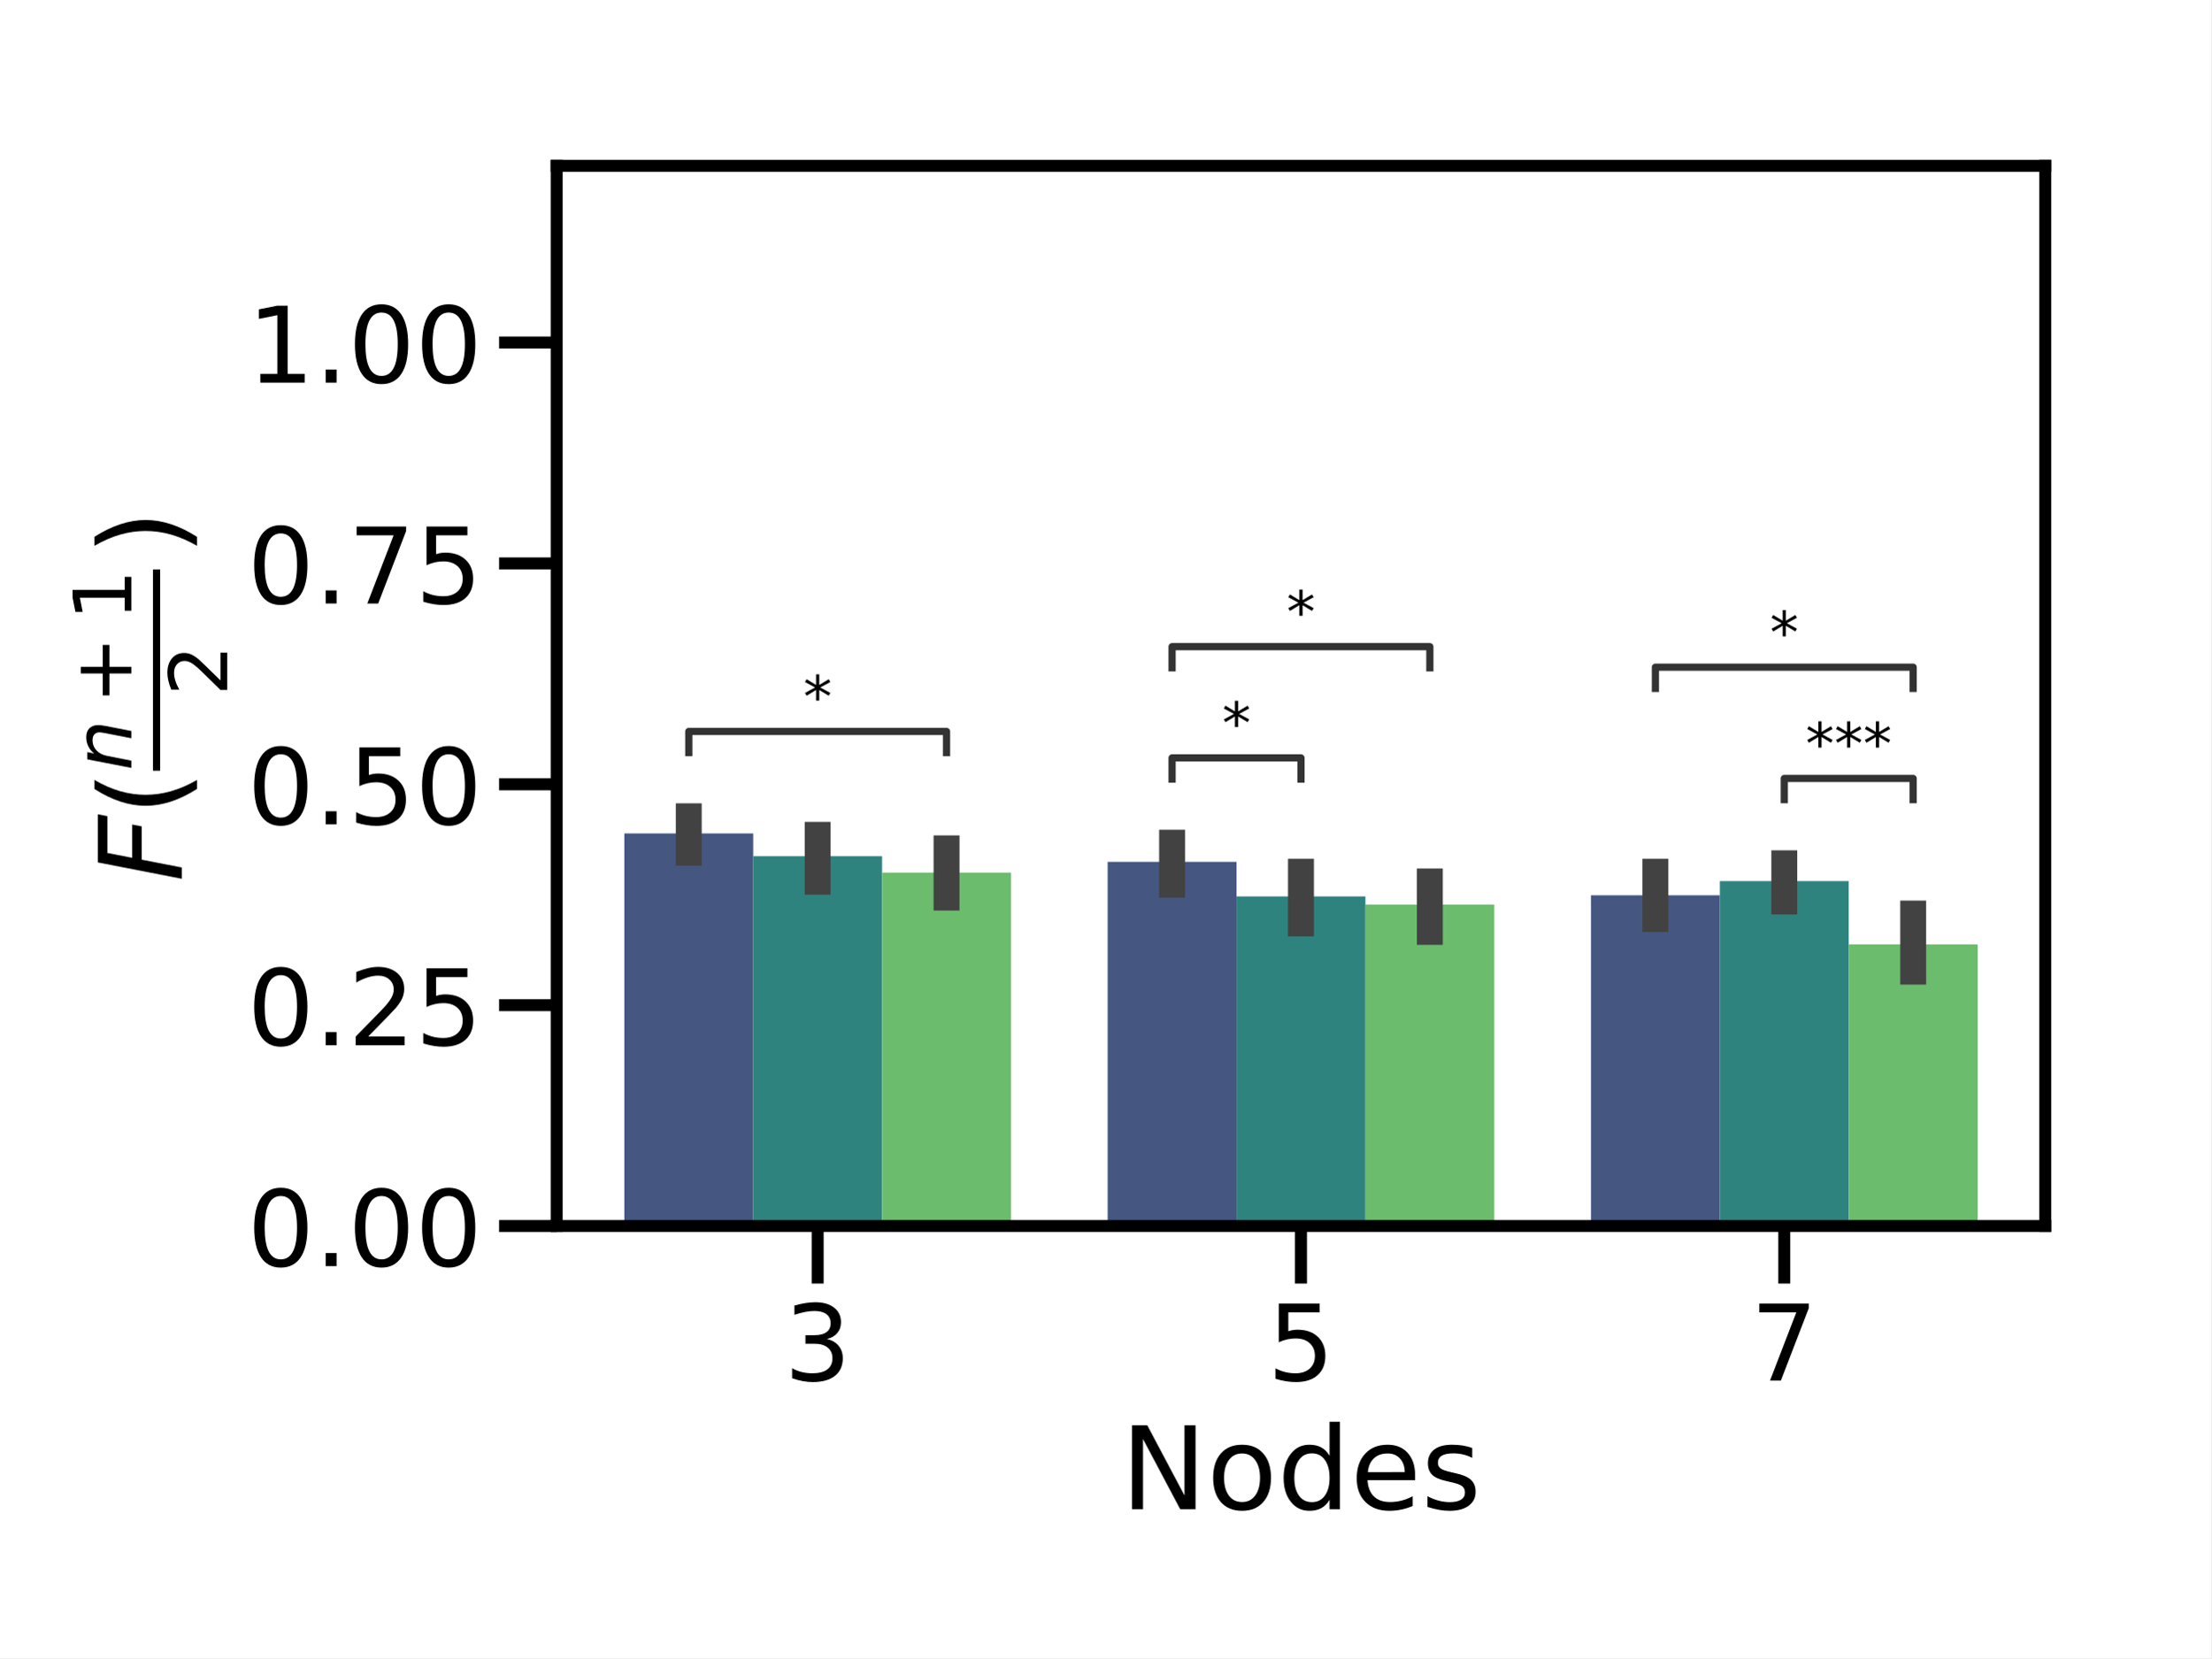
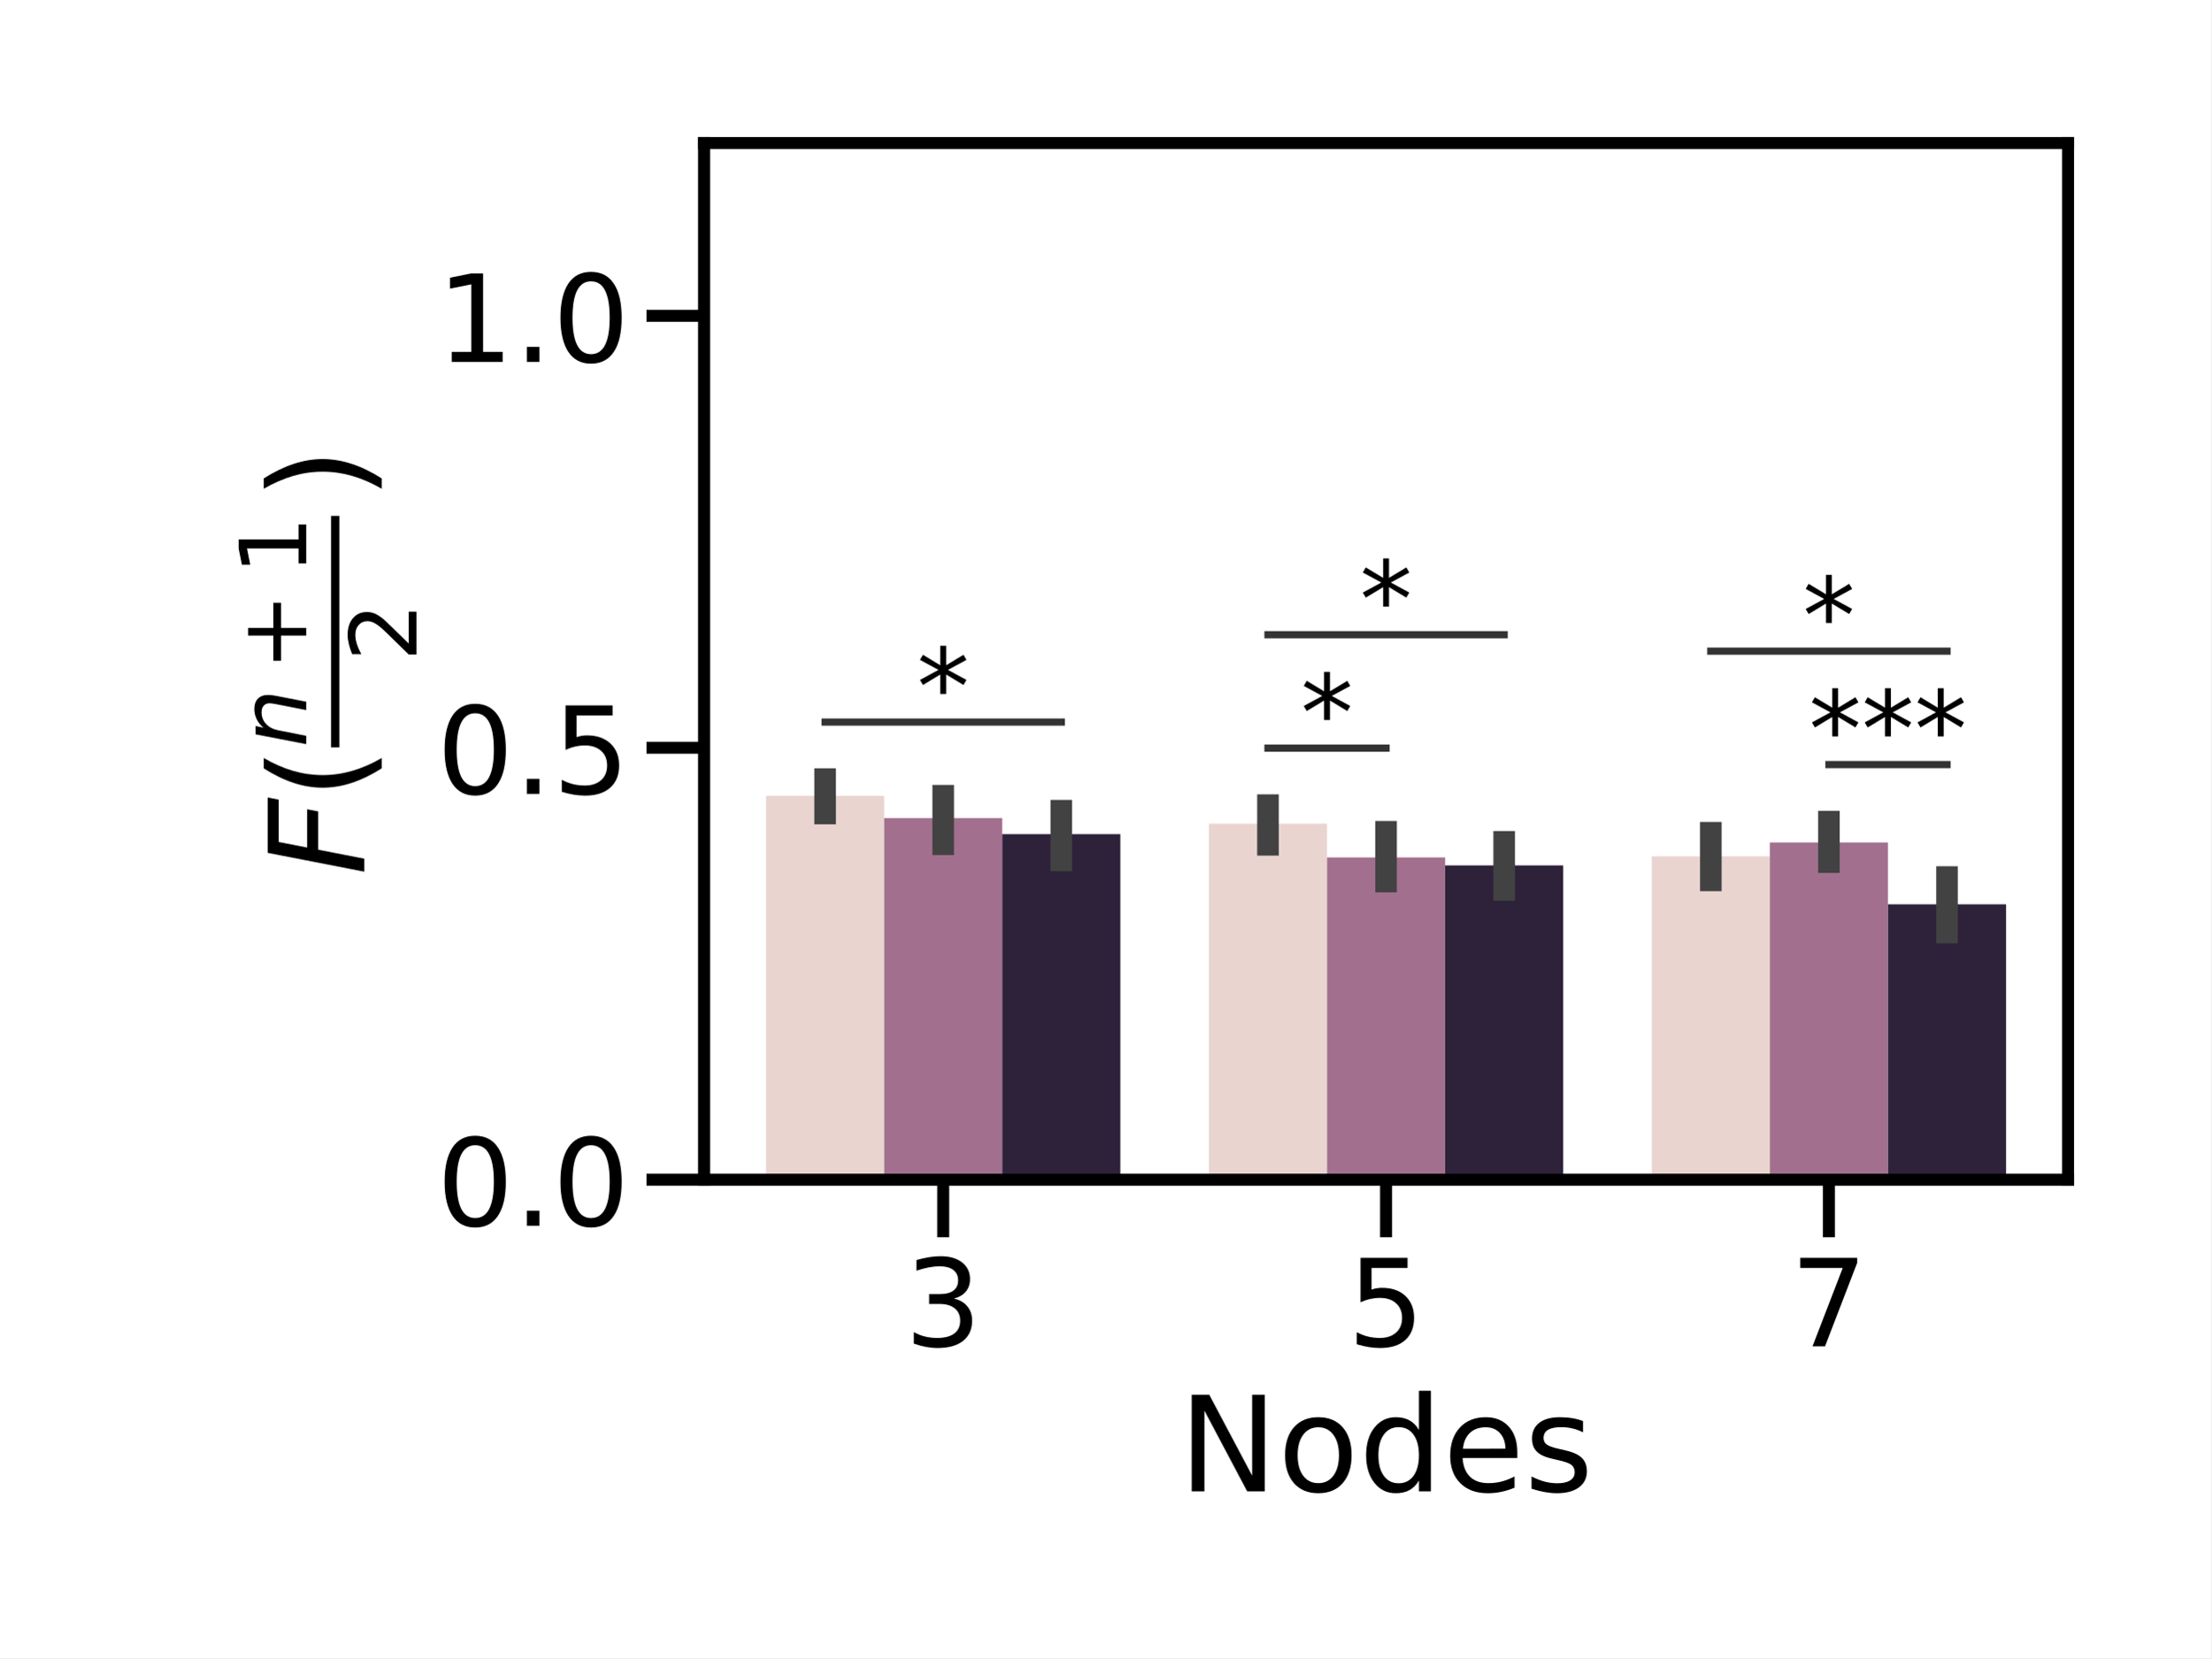
- <svg xmlns="http://www.w3.org/2000/svg" xmlns:xlink="http://www.w3.org/1999/xlink" height="345.6pt" version="1.1" viewBox="0 0 460.8 345.6" width="460.8pt">
+ <svg xmlns="http://www.w3.org/2000/svg" xmlns:xlink="http://www.w3.org/1999/xlink" width="460.8pt" height="345.6pt" viewBox="0 0 460.8 345.6" version="1.1">
  <defs>
-     <style type="text/css">
- *{stroke-linecap:butt;stroke-linejoin:round;}
-   </style>
+     <style type="text/css">*{stroke-linejoin: round; stroke-linecap: butt}</style>
  </defs>
  <g id="figure_1">
    <g id="patch_1">
-       <path d="M 0 345.6  L 460.8 345.6  L 460.8 0  L 0 0  z " style="fill:#ffffff;" />
+       <path d="M 0 345.6  L 460.8 345.6  L 460.8 0  L 0 0  z " style="fill: #ffffff" />
    </g>
    <g id="axes_1">
      <g id="patch_2">
-         <path d="M 116.01 255.54  L 426.24 255.54  L 426.24 34.56  L 116.01 34.56  z " style="fill:#ffffff;" />
+         <path d="M 146.727 245.892  L 430.992 245.892  L 430.992 29.808  L 146.727 29.808  z " style="fill: #ffffff" />
      </g>
      <g id="patch_3">
-         <path clip-path="url(#paee53e2b50)" d="M 130.111 255.54  L 156.971 255.54  L 156.971 173.712  L 130.111 173.712  z " style="fill:#455681;" />
+         <path d="M 159.648 245.892  L 184.26 245.892  L 184.26 165.877  L 159.648 165.877  z " clip-path="url(#p43c3c6bf28)" style="fill: #e9d4d0" />
      </g>
      <g id="patch_4">
-         <path clip-path="url(#paee53e2b50)" d="M 230.835 255.54  L 257.695 255.54  L 257.695 179.644  L 230.835 179.644  z " style="fill:#455681;" />
+         <path d="M 251.942 245.892  L 276.554 245.892  L 276.554 171.677  L 251.942 171.677  z " clip-path="url(#p43c3c6bf28)" style="fill: #e9d4d0" />
      </g>
      <g id="patch_5">
-         <path clip-path="url(#paee53e2b50)" d="M 331.559 255.54  L 358.419 255.54  L 358.419 186.61  L 331.559 186.61  z " style="fill:#455681;" />
+         <path d="M 344.236 245.892  L 368.847 245.892  L 368.847 178.489  L 344.236 178.489  z " clip-path="url(#p43c3c6bf28)" style="fill: #e9d4d0" />
      </g>
      <g id="patch_6">
-         <path clip-path="url(#paee53e2b50)" d="M 156.971 255.54  L 183.831 255.54  L 183.831 178.46  L 156.971 178.46  z " style="fill:#2f837f;" />
+         <path d="M 184.26 245.892  L 208.872 245.892  L 208.872 170.52  L 184.26 170.52  z " clip-path="url(#p43c3c6bf28)" style="fill: #a2708e" />
      </g>
      <g id="patch_7">
-         <path clip-path="url(#paee53e2b50)" d="M 257.695 255.54  L 284.555 255.54  L 284.555 186.843  L 257.695 186.843  z " style="fill:#2f837f;" />
+         <path d="M 276.554 245.892  L 301.165 245.892  L 301.165 178.717  L 276.554 178.717  z " clip-path="url(#p43c3c6bf28)" style="fill: #a2708e" />
      </g>
      <g id="patch_8">
-         <path clip-path="url(#paee53e2b50)" d="M 358.419 255.54  L 385.279 255.54  L 385.279 183.648  L 358.419 183.648  z " style="fill:#2f837f;" />
+         <path d="M 368.847 245.892  L 393.459 245.892  L 393.459 175.593  L 368.847 175.593  z " clip-path="url(#p43c3c6bf28)" style="fill: #a2708e" />
      </g>
      <g id="patch_9">
-         <path clip-path="url(#paee53e2b50)" d="M 183.831 255.54  L 210.691 255.54  L 210.691 181.877  L 183.831 181.877  z " style="fill:#6cbc6e;" />
+         <path d="M 208.872 245.892  L 233.483 245.892  L 233.483 173.861  L 208.872 173.861  z " clip-path="url(#p43c3c6bf28)" style="fill: #2d223a" />
      </g>
      <g id="patch_10">
-         <path clip-path="url(#paee53e2b50)" d="M 284.555 255.54  L 311.415 255.54  L 311.415 188.543  L 284.555 188.543  z " style="fill:#6cbc6e;" />
+         <path d="M 301.165 245.892  L 325.777 245.892  L 325.777 180.379  L 301.165 180.379  z " clip-path="url(#p43c3c6bf28)" style="fill: #2d223a" />
      </g>
      <g id="patch_11">
-         <path clip-path="url(#paee53e2b50)" d="M 385.279 255.54  L 412.139 255.54  L 412.139 196.838  L 385.279 196.838  z " style="fill:#6cbc6e;" />
+         <path d="M 393.459 245.892  L 418.071 245.892  L 418.071 188.491  L 393.459 188.491  z " clip-path="url(#p43c3c6bf28)" style="fill: #2d223a" />
+       </g>
+       <g id="patch_12">
+         <path d="M 196.566 245.892  L 196.566 245.892  L 196.566 245.892  L 196.566 245.892  z " clip-path="url(#p43c3c6bf28)" style="fill: #e9d4d0" />
+       </g>
+       <g id="patch_13">
+         <path d="M 196.566 245.892  L 196.566 245.892  L 196.566 245.892  L 196.566 245.892  z " clip-path="url(#p43c3c6bf28)" style="fill: #a2708e" />
+       </g>
+       <g id="patch_14">
+         <path d="M 196.566 245.892  L 196.566 245.892  L 196.566 245.892  L 196.566 245.892  z " clip-path="url(#p43c3c6bf28)" style="fill: #2d223a" />
      </g>
      <g id="matplotlib.axis_1">
        <g id="xtick_1">
          <g id="line2d_1">
            <defs>
-               <path d="M 0 0  L 0 12  " id="m88ee934bd7" style="stroke:#000000;stroke-width:2.5;" />
-             </defs>
-             <g>
-               <use style="stroke:#000000;stroke-width:2.5;" x="170.401" xlink:href="#m88ee934bd7" y="255.54" />
+               <path id="m47222ed571" d="M 0 0  L 0 12  " style="stroke: #000000; stroke-width: 2.5" />
+             </defs>
+             <g>
+               <use xlink:href="#m47222ed571" x="196.566" y="245.892" style="stroke: #000000; stroke-width: 2.5" />
            </g>
          </g>
          <g id="text_1">
-             <defs>
-               <path d="M 40.578 39.312  Q 47.656 37.797 51.625 33  Q 55.609 28.219 55.609 21.188  Q 55.609 10.406 48.188 4.484  Q 40.766 -1.422 27.094 -1.422  Q 22.516 -1.422 17.656 -0.516  Q 12.797 0.391 7.625 2.203  L 7.625 11.719  Q 11.719 9.328 16.594 8.109  Q 21.484 6.891 26.812 6.891  Q 36.078 6.891 40.938 10.547  Q 45.797 14.203 45.797 21.188  Q 45.797 27.641 41.281 31.266  Q 36.766 34.906 28.719 34.906  L 20.219 34.906  L 20.219 43.016  L 29.109 43.016  Q 36.375 43.016 40.234 45.922  Q 44.094 48.828 44.094 54.297  Q 44.094 59.906 40.109 62.906  Q 36.141 65.922 28.719 65.922  Q 24.656 65.922 20.016 65.031  Q 15.375 64.156 9.812 62.312  L 9.812 71.094  Q 15.438 72.656 20.344 73.438  Q 25.25 74.219 29.594 74.219  Q 40.828 74.219 47.359 69.109  Q 53.906 64.016 53.906 55.328  Q 53.906 49.266 50.438 45.094  Q 46.969 40.922 40.578 39.312  z " id="DejaVuSans-33" />
-             </defs>
-             <g transform="translate(163.4022 287.7566)scale(0.22 -0.22)">
+             <g transform="translate(188.5171 280.616) scale(0.253 -0.253)">
+               <defs>
+                 <path id="DejaVuSans-33" d="M 2597 2516  Q 3050 2419 3304 2112  Q 3559 1806 3559 1356  Q 3559 666 3084 287  Q 2609 -91 1734 -91  Q 1441 -91 1130 -33  Q 819 25 488 141  L 488 750  Q 750 597 1062 519  Q 1375 441 1716 441  Q 2309 441 2620 675  Q 2931 909 2931 1356  Q 2931 1769 2642 2001  Q 2353 2234 1838 2234  L 1294 2234  L 1294 2753  L 1863 2753  Q 2328 2753 2575 2939  Q 2822 3125 2822 3475  Q 2822 3834 2567 4026  Q 2313 4219 1838 4219  Q 1578 4219 1281 4162  Q 984 4106 628 3988  L 628 4550  Q 988 4650 1302 4700  Q 1616 4750 1894 4750  Q 2613 4750 3031 4423  Q 3450 4097 3450 3541  Q 3450 3153 3228 2886  Q 3006 2619 2597 2516  z " transform="scale(0.015625)" />
+               </defs>
              <use xlink:href="#DejaVuSans-33" />
            </g>
          </g>
        </g>
        <g id="xtick_2">
          <g id="line2d_2">
            <g>
-               <use style="stroke:#000000;stroke-width:2.5;" x="271.125" xlink:href="#m88ee934bd7" y="255.54" />
+               <use xlink:href="#m47222ed571" x="288.86" y="245.892" style="stroke: #000000; stroke-width: 2.5" />
            </g>
          </g>
          <g id="text_2">
-             <defs>
-               <path d="M 10.797 72.906  L 49.516 72.906  L 49.516 64.594  L 19.828 64.594  L 19.828 46.734  Q 21.969 47.469 24.109 47.828  Q 26.266 48.188 28.422 48.188  Q 40.625 48.188 47.75 41.5  Q 54.891 34.812 54.891 23.391  Q 54.891 11.625 47.562 5.094  Q 40.234 -1.422 26.906 -1.422  Q 22.312 -1.422 17.547 -0.641  Q 12.797 0.141 7.719 1.703  L 7.719 11.625  Q 12.109 9.234 16.797 8.062  Q 21.484 6.891 26.703 6.891  Q 35.156 6.891 40.078 11.328  Q 45.016 15.766 45.016 23.391  Q 45.016 31 40.078 35.438  Q 35.156 39.891 26.703 39.891  Q 22.75 39.891 18.812 39.016  Q 14.891 38.141 10.797 36.281  z " id="DejaVuSans-35" />
-             </defs>
-             <g transform="translate(264.1263 287.7566)scale(0.22 -0.22)">
+             <g transform="translate(280.8109 280.616) scale(0.253 -0.253)">
+               <defs>
+                 <path id="DejaVuSans-35" d="M 691 4666  L 3169 4666  L 3169 4134  L 1269 4134  L 1269 2991  Q 1406 3038 1543 3061  Q 1681 3084 1819 3084  Q 2600 3084 3056 2656  Q 3513 2228 3513 1497  Q 3513 744 3044 326  Q 2575 -91 1722 -91  Q 1428 -91 1123 -41  Q 819 9 494 109  L 494 744  Q 775 591 1075 516  Q 1375 441 1709 441  Q 2250 441 2565 725  Q 2881 1009 2881 1497  Q 2881 1984 2565 2268  Q 2250 2553 1709 2553  Q 1456 2553 1204 2497  Q 953 2441 691 2322  L 691 4666  z " transform="scale(0.015625)" />
+               </defs>
              <use xlink:href="#DejaVuSans-35" />
            </g>
          </g>
        </g>
        <g id="xtick_3">
          <g id="line2d_3">
            <g>
-               <use style="stroke:#000000;stroke-width:2.5;" x="371.849" xlink:href="#m88ee934bd7" y="255.54" />
+               <use xlink:href="#m47222ed571" x="381.153" y="245.892" style="stroke: #000000; stroke-width: 2.5" />
            </g>
          </g>
          <g id="text_3">
-             <defs>
-               <path d="M 8.203 72.906  L 55.078 72.906  L 55.078 68.703  L 28.609 0  L 18.312 0  L 43.219 64.594  L 8.203 64.594  z " id="DejaVuSans-37" />
-             </defs>
-             <g transform="translate(364.8503 287.7566)scale(0.22 -0.22)">
+             <g transform="translate(373.1048 280.616) scale(0.253 -0.253)">
+               <defs>
+                 <path id="DejaVuSans-37" d="M 525 4666  L 3525 4666  L 3525 4397  L 1831 0  L 1172 0  L 2766 4134  L 525 4134  L 525 4666  z " transform="scale(0.015625)" />
+               </defs>
              <use xlink:href="#DejaVuSans-37" />
            </g>
          </g>
        </g>
        <g id="text_4">
-           <defs>
-             <path d="M 9.812 72.906  L 23.094 72.906  L 55.422 11.922  L 55.422 72.906  L 64.984 72.906  L 64.984 0  L 51.703 0  L 19.391 60.984  L 19.391 0  L 9.812 0  z " id="DejaVuSans-4e" />
-             <path d="M 30.609 48.391  Q 23.391 48.391 19.188 42.75  Q 14.984 37.109 14.984 27.297  Q 14.984 17.484 19.156 11.844  Q 23.344 6.203 30.609 6.203  Q 37.797 6.203 41.984 11.859  Q 46.188 17.531 46.188 27.297  Q 46.188 37.016 41.984 42.703  Q 37.797 48.391 30.609 48.391  z M 30.609 56  Q 42.328 56 49.016 48.375  Q 55.719 40.766 55.719 27.297  Q 55.719 13.875 49.016 6.219  Q 42.328 -1.422 30.609 -1.422  Q 18.844 -1.422 12.172 6.219  Q 5.516 13.875 5.516 27.297  Q 5.516 40.766 12.172 48.375  Q 18.844 56 30.609 56  z " id="DejaVuSans-6f" />
-             <path d="M 45.406 46.391  L 45.406 75.984  L 54.391 75.984  L 54.391 0  L 45.406 0  L 45.406 8.203  Q 42.578 3.328 38.25 0.953  Q 33.938 -1.422 27.875 -1.422  Q 17.969 -1.422 11.734 6.484  Q 5.516 14.406 5.516 27.297  Q 5.516 40.188 11.734 48.094  Q 17.969 56 27.875 56  Q 33.938 56 38.25 53.625  Q 42.578 51.266 45.406 46.391  z M 14.797 27.297  Q 14.797 17.391 18.875 11.75  Q 22.953 6.109 30.078 6.109  Q 37.203 6.109 41.297 11.75  Q 45.406 17.391 45.406 27.297  Q 45.406 37.203 41.297 42.844  Q 37.203 48.484 30.078 48.484  Q 22.953 48.484 18.875 42.844  Q 14.797 37.203 14.797 27.297  z " id="DejaVuSans-64" />
-             <path d="M 56.203 29.594  L 56.203 25.203  L 14.891 25.203  Q 15.484 15.922 20.484 11.062  Q 25.484 6.203 34.422 6.203  Q 39.594 6.203 44.453 7.469  Q 49.312 8.734 54.109 11.281  L 54.109 2.781  Q 49.266 0.734 44.188 -0.344  Q 39.109 -1.422 33.891 -1.422  Q 20.797 -1.422 13.156 6.188  Q 5.516 13.812 5.516 26.812  Q 5.516 40.234 12.766 48.109  Q 20.016 56 32.328 56  Q 43.359 56 49.781 48.891  Q 56.203 41.797 56.203 29.594  z M 47.219 32.234  Q 47.125 39.594 43.094 43.984  Q 39.062 48.391 32.422 48.391  Q 24.906 48.391 20.391 44.141  Q 15.875 39.891 15.188 32.172  z " id="DejaVuSans-65" />
-             <path d="M 44.281 53.078  L 44.281 44.578  Q 40.484 46.531 36.375 47.5  Q 32.281 48.484 27.875 48.484  Q 21.188 48.484 17.844 46.438  Q 14.5 44.391 14.5 40.281  Q 14.5 37.156 16.891 35.375  Q 19.281 33.594 26.516 31.984  L 29.594 31.297  Q 39.156 29.25 43.188 25.516  Q 47.219 21.781 47.219 15.094  Q 47.219 7.469 41.188 3.016  Q 35.156 -1.422 24.609 -1.422  Q 20.219 -1.422 15.453 -0.562  Q 10.688 0.297 5.422 2  L 5.422 11.281  Q 10.406 8.688 15.234 7.391  Q 20.062 6.109 24.812 6.109  Q 31.156 6.109 34.562 8.281  Q 37.984 10.453 37.984 14.406  Q 37.984 18.062 35.516 20.016  Q 33.062 21.969 24.703 23.781  L 21.578 24.516  Q 13.234 26.266 9.516 29.906  Q 5.812 33.547 5.812 39.891  Q 5.812 47.609 11.281 51.797  Q 16.75 56 26.812 56  Q 31.781 56 36.172 55.266  Q 40.578 54.547 44.281 53.078  z " id="DejaVuSans-73" />
-           </defs>
-           <g transform="translate(233.5519 314.5681)scale(0.24 -0.24)">
+           <g transform="translate(245.6504 310.8493) scale(0.276 -0.276)">
+             <defs>
+               <path id="DejaVuSans-4e" d="M 628 4666  L 1478 4666  L 3547 763  L 3547 4666  L 4159 4666  L 4159 0  L 3309 0  L 1241 3903  L 1241 0  L 628 0  L 628 4666  z " transform="scale(0.015625)" />
+               <path id="DejaVuSans-6f" d="M 1959 3097  Q 1497 3097 1228 2736  Q 959 2375 959 1747  Q 959 1119 1226 758  Q 1494 397 1959 397  Q 2419 397 2687 759  Q 2956 1122 2956 1747  Q 2956 2369 2687 2733  Q 2419 3097 1959 3097  z M 1959 3584  Q 2709 3584 3137 3096  Q 3566 2609 3566 1747  Q 3566 888 3137 398  Q 2709 -91 1959 -91  Q 1206 -91 779 398  Q 353 888 353 1747  Q 353 2609 779 3096  Q 1206 3584 1959 3584  z " transform="scale(0.015625)" />
+               <path id="DejaVuSans-64" d="M 2906 2969  L 2906 4863  L 3481 4863  L 3481 0  L 2906 0  L 2906 525  Q 2725 213 2448 61  Q 2172 -91 1784 -91  Q 1150 -91 751 415  Q 353 922 353 1747  Q 353 2572 751 3078  Q 1150 3584 1784 3584  Q 2172 3584 2448 3432  Q 2725 3281 2906 2969  z M 947 1747  Q 947 1113 1208 752  Q 1469 391 1925 391  Q 2381 391 2643 752  Q 2906 1113 2906 1747  Q 2906 2381 2643 2742  Q 2381 3103 1925 3103  Q 1469 3103 1208 2742  Q 947 2381 947 1747  z " transform="scale(0.015625)" />
+               <path id="DejaVuSans-65" d="M 3597 1894  L 3597 1613  L 953 1613  Q 991 1019 1311 708  Q 1631 397 2203 397  Q 2534 397 2845 478  Q 3156 559 3463 722  L 3463 178  Q 3153 47 2828 -22  Q 2503 -91 2169 -91  Q 1331 -91 842 396  Q 353 884 353 1716  Q 353 2575 817 3079  Q 1281 3584 2069 3584  Q 2775 3584 3186 3129  Q 3597 2675 3597 1894  z M 3022 2063  Q 3016 2534 2758 2815  Q 2500 3097 2075 3097  Q 1594 3097 1305 2825  Q 1016 2553 972 2059  L 3022 2063  z " transform="scale(0.015625)" />
+               <path id="DejaVuSans-73" d="M 2834 3397  L 2834 2853  Q 2591 2978 2328 3040  Q 2066 3103 1784 3103  Q 1356 3103 1142 2972  Q 928 2841 928 2578  Q 928 2378 1081 2264  Q 1234 2150 1697 2047  L 1894 2003  Q 2506 1872 2764 1633  Q 3022 1394 3022 966  Q 3022 478 2636 193  Q 2250 -91 1575 -91  Q 1294 -91 989 -36  Q 684 19 347 128  L 347 722  Q 666 556 975 473  Q 1284 391 1588 391  Q 1994 391 2212 530  Q 2431 669 2431 922  Q 2431 1156 2273 1281  Q 2116 1406 1581 1522  L 1381 1569  Q 847 1681 609 1914  Q 372 2147 372 2553  Q 372 3047 722 3315  Q 1072 3584 1716 3584  Q 2034 3584 2315 3537  Q 2597 3491 2834 3397  z " transform="scale(0.015625)" />
+             </defs>
            <use xlink:href="#DejaVuSans-4e" />
-             <use x="74.805" xlink:href="#DejaVuSans-6f" />
-             <use x="135.986" xlink:href="#DejaVuSans-64" />
-             <use x="199.463" xlink:href="#DejaVuSans-65" />
-             <use x="260.986" xlink:href="#DejaVuSans-73" />
+             <use xlink:href="#DejaVuSans-6f" transform="translate(74.80469 0)" />
+             <use xlink:href="#DejaVuSans-64" transform="translate(135.9863 0)" />
+             <use xlink:href="#DejaVuSans-65" transform="translate(199.4629 0)" />
+             <use xlink:href="#DejaVuSans-73" transform="translate(260.9863 0)" />
          </g>
        </g>
      </g>
      <g id="matplotlib.axis_2">
        <g id="ytick_1">
          <g id="line2d_4">
            <defs>
-               <path d="M 0 0  L -12 0  " id="m2cbd15730e" style="stroke:#000000;stroke-width:2.5;" />
-             </defs>
-             <g>
-               <use style="stroke:#000000;stroke-width:2.5;" x="116.01" xlink:href="#m2cbd15730e" y="255.54" />
+               <path id="m9b81b9a0ac" d="M 0 0  L -12 0  " style="stroke: #000000; stroke-width: 2.5" />
+             </defs>
+             <g>
+               <use xlink:href="#m9b81b9a0ac" x="146.727" y="245.892" style="stroke: #000000; stroke-width: 2.5" />
            </g>
          </g>
          <g id="text_5">
-             <defs>
-               <path d="M 31.781 66.406  Q 24.172 66.406 20.328 58.906  Q 16.5 51.422 16.5 36.375  Q 16.5 21.391 20.328 13.891  Q 24.172 6.391 31.781 6.391  Q 39.453 6.391 43.281 13.891  Q 47.125 21.391 47.125 36.375  Q 47.125 51.422 43.281 58.906  Q 39.453 66.406 31.781 66.406  z M 31.781 74.219  Q 44.047 74.219 50.516 64.516  Q 56.984 54.828 56.984 36.375  Q 56.984 17.969 50.516 8.266  Q 44.047 -1.422 31.781 -1.422  Q 19.531 -1.422 13.062 8.266  Q 6.594 17.969 6.594 36.375  Q 6.594 54.828 13.062 64.516  Q 19.531 74.219 31.781 74.219  z " id="DejaVuSans-30" />
-               <path d="M 10.688 12.406  L 21 12.406  L 21 0  L 10.688 0  z " id="DejaVuSans-2e" />
-             </defs>
-             <g transform="translate(51.52562 263.8983)scale(0.22 -0.22)">
+             <g transform="translate(90.99209 255.504) scale(0.253 -0.253)">
+               <defs>
+                 <path id="DejaVuSans-30" d="M 2034 4250  Q 1547 4250 1301 3770  Q 1056 3291 1056 2328  Q 1056 1369 1301 889  Q 1547 409 2034 409  Q 2525 409 2770 889  Q 3016 1369 3016 2328  Q 3016 3291 2770 3770  Q 2525 4250 2034 4250  z M 2034 4750  Q 2819 4750 3233 4129  Q 3647 3509 3647 2328  Q 3647 1150 3233 529  Q 2819 -91 2034 -91  Q 1250 -91 836 529  Q 422 1150 422 2328  Q 422 3509 836 4129  Q 1250 4750 2034 4750  z " transform="scale(0.015625)" />
+                 <path id="DejaVuSans-2e" d="M 684 794  L 1344 794  L 1344 0  L 684 0  L 684 794  z " transform="scale(0.015625)" />
+               </defs>
              <use xlink:href="#DejaVuSans-30" />
-               <use x="63.623" xlink:href="#DejaVuSans-2e" />
-               <use x="95.41" xlink:href="#DejaVuSans-30" />
-               <use x="159.033" xlink:href="#DejaVuSans-30" />
+               <use xlink:href="#DejaVuSans-2e" transform="translate(63.62305 0)" />
+               <use xlink:href="#DejaVuSans-30" transform="translate(95.41016 0)" />
            </g>
          </g>
        </g>
        <g id="ytick_2">
          <g id="line2d_5">
            <g>
-               <use style="stroke:#000000;stroke-width:2.5;" x="116.01" xlink:href="#m2cbd15730e" y="209.502" />
+               <use xlink:href="#m9b81b9a0ac" x="146.727" y="155.857" style="stroke: #000000; stroke-width: 2.5" />
            </g>
          </g>
          <g id="text_6">
-             <defs>
-               <path d="M 19.188 8.297  L 53.609 8.297  L 53.609 0  L 7.328 0  L 7.328 8.297  Q 12.938 14.109 22.625 23.891  Q 32.328 33.688 34.812 36.531  Q 39.547 41.844 41.422 45.531  Q 43.312 49.219 43.312 52.781  Q 43.312 58.594 39.234 62.25  Q 35.156 65.922 28.609 65.922  Q 23.969 65.922 18.812 64.312  Q 13.672 62.703 7.812 59.422  L 7.812 69.391  Q 13.766 71.781 18.938 73  Q 24.125 74.219 28.422 74.219  Q 39.75 74.219 46.484 68.547  Q 53.219 62.891 53.219 53.422  Q 53.219 48.922 51.531 44.891  Q 49.859 40.875 45.406 35.406  Q 44.188 33.984 37.641 27.219  Q 31.109 20.453 19.188 8.297  z " id="DejaVuSans-32" />
-             </defs>
-             <g transform="translate(51.52562 217.8608)scale(0.22 -0.22)">
+             <g transform="translate(90.99209 165.469) scale(0.253 -0.253)">
              <use xlink:href="#DejaVuSans-30" />
-               <use x="63.623" xlink:href="#DejaVuSans-2e" />
-               <use x="95.41" xlink:href="#DejaVuSans-32" />
-               <use x="159.033" xlink:href="#DejaVuSans-35" />
+               <use xlink:href="#DejaVuSans-2e" transform="translate(63.62305 0)" />
+               <use xlink:href="#DejaVuSans-35" transform="translate(95.41016 0)" />
            </g>
          </g>
        </g>
        <g id="ytick_3">
          <g id="line2d_6">
            <g>
-               <use style="stroke:#000000;stroke-width:2.5;" x="116.01" xlink:href="#m2cbd15730e" y="163.465" />
+               <use xlink:href="#m9b81b9a0ac" x="146.727" y="65.822" style="stroke: #000000; stroke-width: 2.5" />
            </g>
          </g>
          <g id="text_7">
-             <g transform="translate(51.52562 171.8233)scale(0.22 -0.22)">
-               <use xlink:href="#DejaVuSans-30" />
-               <use x="63.623" xlink:href="#DejaVuSans-2e" />
-               <use x="95.41" xlink:href="#DejaVuSans-35" />
-               <use x="159.033" xlink:href="#DejaVuSans-30" />
-             </g>
-           </g>
-         </g>
-         <g id="ytick_4">
-           <g id="line2d_7">
-             <g>
-               <use style="stroke:#000000;stroke-width:2.5;" x="116.01" xlink:href="#m2cbd15730e" y="117.427" />
-             </g>
-           </g>
-           <g id="text_8">
-             <g transform="translate(51.52562 125.7858)scale(0.22 -0.22)">
-               <use xlink:href="#DejaVuSans-30" />
-               <use x="63.623" xlink:href="#DejaVuSans-2e" />
-               <use x="95.41" xlink:href="#DejaVuSans-37" />
-               <use x="159.033" xlink:href="#DejaVuSans-35" />
-             </g>
-           </g>
-         </g>
-         <g id="ytick_5">
-           <g id="line2d_8">
-             <g>
-               <use style="stroke:#000000;stroke-width:2.5;" x="116.01" xlink:href="#m2cbd15730e" y="71.39" />
-             </g>
-           </g>
-           <g id="text_9">
-             <defs>
-               <path d="M 12.406 8.297  L 28.516 8.297  L 28.516 63.922  L 10.984 60.406  L 10.984 69.391  L 28.422 72.906  L 38.281 72.906  L 38.281 8.297  L 54.391 8.297  L 54.391 0  L 12.406 0  z " id="DejaVuSans-31" />
-             </defs>
-             <g transform="translate(51.52562 79.74828)scale(0.22 -0.22)">
+             <g transform="translate(90.99209 75.43402) scale(0.253 -0.253)">
+               <defs>
+                 <path id="DejaVuSans-31" d="M 794 531  L 1825 531  L 1825 4091  L 703 3866  L 703 4441  L 1819 4666  L 2450 4666  L 2450 531  L 3481 531  L 3481 0  L 794 0  L 794 531  z " transform="scale(0.015625)" />
+               </defs>
              <use xlink:href="#DejaVuSans-31" />
-               <use x="63.623" xlink:href="#DejaVuSans-2e" />
-               <use x="95.41" xlink:href="#DejaVuSans-30" />
-               <use x="159.033" xlink:href="#DejaVuSans-30" />
-             </g>
-           </g>
-         </g>
-         <g id="text_10">
+               <use xlink:href="#DejaVuSans-2e" transform="translate(63.62305 0)" />
+               <use xlink:href="#DejaVuSans-30" transform="translate(95.41016 0)" />
+             </g>
+           </g>
+         </g>
+         <g id="text_8">
+           <g transform="translate(75.95209 182.424) rotate(-90) scale(0.276 -0.276)">
+             <defs>
+               <path id="DejaVuSans-Oblique-46" d="M 1081 4666  L 3756 4666  L 3653 4134  L 1606 4134  L 1338 2759  L 3188 2759  L 3084 2228  L 1234 2228  L 800 0  L 172 0  L 1081 4666  z " transform="scale(0.015625)" />
+               <path id="DejaVuSans-28" d="M 1984 4856  Q 1566 4138 1362 3434  Q 1159 2731 1159 2009  Q 1159 1288 1364 580  Q 1569 -128 1984 -844  L 1484 -844  Q 1016 -109 783 600  Q 550 1309 550 2009  Q 550 2706 781 3412  Q 1013 4119 1484 4856  L 1984 4856  z " transform="scale(0.015625)" />
+               <path id="DejaVuSans-Oblique-6e" d="M 3566 2113  L 3156 0  L 2578 0  L 2988 2091  Q 3016 2238 3031 2350  Q 3047 2463 3047 2528  Q 3047 2791 2881 2937  Q 2716 3084 2419 3084  Q 1956 3084 1622 2776  Q 1288 2469 1184 1941  L 800 0  L 225 0  L 903 3500  L 1478 3500  L 1363 2950  Q 1603 3253 1940 3418  Q 2278 3584 2650 3584  Q 3113 3584 3367 3334  Q 3622 3084 3622 2631  Q 3622 2519 3608 2391  Q 3594 2263 3566 2113  z " transform="scale(0.015625)" />
+               <path id="DejaVuSans-2b" d="M 2944 4013  L 2944 2272  L 4684 2272  L 4684 1741  L 2944 1741  L 2944 0  L 2419 0  L 2419 1741  L 678 1741  L 678 2272  L 2419 2272  L 2419 4013  L 2944 4013  z " transform="scale(0.015625)" />
+               <path id="DejaVuSans-32" d="M 1228 531  L 3431 531  L 3431 0  L 469 0  L 469 531  Q 828 903 1448 1529  Q 2069 2156 2228 2338  Q 2531 2678 2651 2914  Q 2772 3150 2772 3378  Q 2772 3750 2511 3984  Q 2250 4219 1831 4219  Q 1534 4219 1204 4116  Q 875 4013 500 3803  L 500 4441  Q 881 4594 1212 4672  Q 1544 4750 1819 4750  Q 2544 4750 2975 4387  Q 3406 4025 3406 3419  Q 3406 3131 3298 2873  Q 3191 2616 2906 2266  Q 2828 2175 2409 1742  Q 1991 1309 1228 531  z " transform="scale(0.015625)" />
+               <path id="DejaVuSans-29" d="M 513 4856  L 1013 4856  Q 1481 4119 1714 3412  Q 1947 2706 1947 2009  Q 1947 1309 1714 600  Q 1481 -109 1013 -844  L 513 -844  Q 928 -128 1133 580  Q 1338 1288 1338 2009  Q 1338 2731 1133 3434  Q 928 4138 513 4856  z " transform="scale(0.015625)" />
+             </defs>
+             <use xlink:href="#DejaVuSans-Oblique-46" transform="translate(0 0.16875)" />
+             <use xlink:href="#DejaVuSans-28" transform="translate(57.51953 0.16875)" />
+             <use xlink:href="#DejaVuSans-Oblique-6e" transform="translate(96.5332 43.96563) scale(0.7)" />
+             <use xlink:href="#DejaVuSans-2b" transform="translate(154.5361 43.96563) scale(0.7)" />
+             <use xlink:href="#DejaVuSans-31" transform="translate(226.8262 43.96563) scale(0.7)" />
+             <use xlink:href="#DejaVuSans-32" transform="translate(161.5332 -39.2375) scale(0.7)" />
+             <use xlink:href="#DejaVuSans-29" transform="translate(283.8623 0.16875)" />
+             <path d="M 96.533 18.966  L 96.533 25.216  L 271.362 25.216  L 271.362 18.966  L 96.533 18.966  z " />
+           </g>
+         </g>
+       </g>
+       <g id="line2d_7">
+         <path d="M 171.954 169.566  L 171.954 162.393  " clip-path="url(#p43c3c6bf28)" style="fill: none; stroke: #424242; stroke-width: 4.5; stroke-linecap: square" />
+       </g>
+       <g id="line2d_8">
+         <path d="M 264.248 176.082  L 264.248 167.822  " clip-path="url(#p43c3c6bf28)" style="fill: none; stroke: #424242; stroke-width: 4.5; stroke-linecap: square" />
+       </g>
+       <g id="line2d_9">
+         <path d="M 356.542 183.492  L 356.542 173.573  " clip-path="url(#p43c3c6bf28)" style="fill: none; stroke: #424242; stroke-width: 4.5; stroke-linecap: square" />
+       </g>
+       <g id="line2d_10">
+         <path d="M 196.566 175.973  L 196.566 165.851  " clip-path="url(#p43c3c6bf28)" style="fill: none; stroke: #424242; stroke-width: 4.5; stroke-linecap: square" />
+       </g>
+       <g id="line2d_11">
+         <path d="M 288.86 183.735  L 288.86 173.376  " clip-path="url(#p43c3c6bf28)" style="fill: none; stroke: #424242; stroke-width: 4.5; stroke-linecap: square" />
+       </g>
+       <g id="line2d_12">
+         <path d="M 381.153 179.7  L 381.153 171.243  " clip-path="url(#p43c3c6bf28)" style="fill: none; stroke: #424242; stroke-width: 4.5; stroke-linecap: square" />
+       </g>
+       <g id="line2d_13">
+         <path d="M 221.177 179.339  L 221.177 168.973  " clip-path="url(#p43c3c6bf28)" style="fill: none; stroke: #424242; stroke-width: 4.5; stroke-linecap: square" />
+       </g>
+       <g id="line2d_14">
+         <path d="M 313.471 185.498  L 313.471 175.457  " clip-path="url(#p43c3c6bf28)" style="fill: none; stroke: #424242; stroke-width: 4.5; stroke-linecap: square" />
+       </g>
+       <g id="line2d_15">
+         <path d="M 405.765 194.373  L 405.765 182.799  " clip-path="url(#p43c3c6bf28)" style="fill: none; stroke: #424242; stroke-width: 4.5; stroke-linecap: square" />
+       </g>
+       <g id="line2d_16">
+         <path d="M 264.248 155.937  L 264.248 155.937  L 288.86 155.937  L 288.86 155.937  " style="fill: none; stroke: #333333; stroke-width: 1.5; stroke-linecap: square" />
+       </g>
+       <g id="line2d_17">
+         <path d="M 381.153 159.358  L 381.153 159.358  L 405.765 159.358  L 405.765 159.358  " style="fill: none; stroke: #333333; stroke-width: 1.5; stroke-linecap: square" />
+       </g>
+       <g id="line2d_18">
+         <path d="M 264.248 132.297  L 264.248 132.297  L 313.471 132.297  L 313.471 132.297  " style="fill: none; stroke: #333333; stroke-width: 1.5; stroke-linecap: square" />
+       </g>
+       <g id="line2d_19">
+         <path d="M 356.542 135.718  L 356.542 135.718  L 405.765 135.718  L 405.765 135.718  " style="fill: none; stroke: #333333; stroke-width: 1.5; stroke-linecap: square" />
+       </g>
+       <g id="line2d_20">
+         <path d="M 171.954 150.509  L 171.954 150.509  L 221.177 150.509  L 221.177 150.509  " style="fill: none; stroke: #333333; stroke-width: 1.5; stroke-linecap: square" />
+       </g>
+       <g id="patch_15">
+         <path d="M 146.727 245.892  L 146.727 29.808  " style="fill: none; stroke: #000000; stroke-width: 2.5; stroke-linejoin: miter; stroke-linecap: square" />
+       </g>
+       <g id="patch_16">
+         <path d="M 430.992 245.892  L 430.992 29.808  " style="fill: none; stroke: #000000; stroke-width: 2.5; stroke-linejoin: miter; stroke-linecap: square" />
+       </g>
+       <g id="patch_17">
+         <path d="M 146.727 245.892  L 430.992 245.892  " style="fill: none; stroke: #000000; stroke-width: 2.5; stroke-linejoin: miter; stroke-linecap: square" />
+       </g>
+       <g id="patch_18">
+         <path d="M 146.727 29.808  L 430.992 29.808  " style="fill: none; stroke: #000000; stroke-width: 2.5; stroke-linejoin: miter; stroke-linecap: square" />
+       </g>
+       <g id="text_9">
+         <g transform="translate(271.0537 156.3618) scale(0.22 -0.22)">
          <defs>
-             <path d="M 16.891 72.906  L 58.688 72.906  L 57.078 64.594  L 25.094 64.594  L 20.906 43.109  L 49.812 43.109  L 48.188 34.812  L 19.281 34.812  L 12.5 0  L 2.688 0  z " id="DejaVuSans-Oblique-46" />
-             <path d="M 31 75.875  Q 24.469 64.656 21.281 53.656  Q 18.109 42.672 18.109 31.391  Q 18.109 20.125 21.312 9.062  Q 24.516 -2 31 -13.188  L 23.188 -13.188  Q 15.875 -1.703 12.234 9.375  Q 8.594 20.453 8.594 31.391  Q 8.594 42.281 12.203 53.312  Q 15.828 64.359 23.188 75.875  z " id="DejaVuSans-28" />
-             <path d="M 55.719 33.016  L 49.312 0  L 40.281 0  L 46.688 32.672  Q 47.125 34.969 47.359 36.719  Q 47.609 38.484 47.609 39.5  Q 47.609 43.609 45.016 45.891  Q 42.438 48.188 37.797 48.188  Q 30.562 48.188 25.344 43.375  Q 20.125 38.578 18.5 30.328  L 12.5 0  L 3.516 0  L 14.109 54.688  L 23.094 54.688  L 21.297 46.094  Q 25.047 50.828 30.312 53.406  Q 35.594 56 41.406 56  Q 48.641 56 52.609 52.094  Q 56.594 48.188 56.594 41.109  Q 56.594 39.359 56.375 37.359  Q 56.156 35.359 55.719 33.016  z " id="DejaVuSans-Oblique-6e" />
-             <path d="M 46 62.703  L 46 35.5  L 73.188 35.5  L 73.188 27.203  L 46 27.203  L 46 0  L 37.797 0  L 37.797 27.203  L 10.594 27.203  L 10.594 35.5  L 37.797 35.5  L 37.797 62.703  z " id="DejaVuSans-2b" />
-             <path d="M 8.016 75.875  L 15.828 75.875  Q 23.141 64.359 26.781 53.312  Q 30.422 42.281 30.422 31.391  Q 30.422 20.453 26.781 9.375  Q 23.141 -1.703 15.828 -13.188  L 8.016 -13.188  Q 14.5 -2 17.703 9.062  Q 20.906 20.125 20.906 31.391  Q 20.906 42.672 17.703 53.656  Q 14.5 64.656 8.016 75.875  z " id="DejaVuSans-29" />
+             <path id="DejaVuSans-2a" d="M 3009 3897  L 1888 3291  L 3009 2681  L 2828 2375  L 1778 3009  L 1778 1831  L 1422 1831  L 1422 3009  L 372 2375  L 191 2681  L 1313 3291  L 191 3897  L 372 4206  L 1422 3572  L 1422 4750  L 1778 4750  L 1778 3572  L 2828 4206  L 3009 3897  z " transform="scale(0.015625)" />
          </defs>
-           <g transform="translate(37.92562 183.81)rotate(-90)scale(0.24 -0.24)">
-             <use transform="translate(0 0.16875)" xlink:href="#DejaVuSans-Oblique-46" />
-             <use transform="translate(57.51953 0.16875)" xlink:href="#DejaVuSans-28" />
-             <use transform="translate(96.5332 43.96563)scale(0.7)" xlink:href="#DejaVuSans-Oblique-6e" />
-             <use transform="translate(154.5361 43.96563)scale(0.7)" xlink:href="#DejaVuSans-2b" />
-             <use transform="translate(226.8262 43.96563)scale(0.7)" xlink:href="#DejaVuSans-31" />
-             <use transform="translate(161.5332 -39.2375)scale(0.7)" xlink:href="#DejaVuSans-32" />
-             <use transform="translate(283.8623 0.16875)" xlink:href="#DejaVuSans-29" />
-             <path d="M 96.533 18.966  L 96.533 25.216  L 271.362 25.216  L 271.362 18.966  L 96.533 18.966  z " />
-           </g>
-         </g>
-       </g>
-       <g id="line2d_9">
-         <path clip-path="url(#paee53e2b50)" d="M 143.541 177.728  L 143.541 170.132  " style="fill:none;stroke:#424242;stroke-linecap:square;stroke-width:5.4;" />
-       </g>
-       <g id="line2d_10">
-         <path clip-path="url(#paee53e2b50)" d="M 244.265 184.395  L 244.265 175.646  " style="fill:none;stroke:#424242;stroke-linecap:square;stroke-width:5.4;" />
-       </g>
-       <g id="line2d_11">
-         <path clip-path="url(#paee53e2b50)" d="M 344.989 191.562  L 344.989 181.696  " style="fill:none;stroke:#424242;stroke-linecap:square;stroke-width:5.4;" />
-       </g>
-       <g id="line2d_12">
-         <path clip-path="url(#paee53e2b50)" d="M 170.401 183.778  L 170.401 174.008  " style="fill:none;stroke:#424242;stroke-linecap:square;stroke-width:5.4;" />
-       </g>
-       <g id="line2d_13">
-         <path clip-path="url(#paee53e2b50)" d="M 271.125 192.475  L 271.125 181.702  " style="fill:none;stroke:#424242;stroke-linecap:square;stroke-width:5.4;" />
-       </g>
-       <g id="line2d_14">
-         <path clip-path="url(#paee53e2b50)" d="M 371.849 187.897  L 371.849 179.928  " style="fill:none;stroke:#424242;stroke-linecap:square;stroke-width:5.4;" />
-       </g>
-       <g id="line2d_15">
-         <path clip-path="url(#paee53e2b50)" d="M 197.261 187.085  L 197.261 176.823  " style="fill:none;stroke:#424242;stroke-linecap:square;stroke-width:5.4;" />
-       </g>
-       <g id="line2d_16">
-         <path clip-path="url(#paee53e2b50)" d="M 297.985 194.235  L 297.985 183.727  " style="fill:none;stroke:#424242;stroke-linecap:square;stroke-width:5.4;" />
-       </g>
-       <g id="line2d_17">
-         <path clip-path="url(#paee53e2b50)" d="M 398.709 202.517  L 398.709 190.411  " style="fill:none;stroke:#424242;stroke-linecap:square;stroke-width:5.4;" />
-       </g>
-       <g id="line2d_18">
-         <path d="M 371.849 166.669  L 371.849 162.25  L 398.709 162.25  L 398.709 166.669  " style="fill:none;stroke:#333333;stroke-linecap:square;stroke-width:1.5;" />
-       </g>
-       <g id="line2d_19">
-         <path d="M 244.265 162.387  L 244.265 157.967  L 271.125 157.967  L 271.125 162.387  " style="fill:none;stroke:#333333;stroke-linecap:square;stroke-width:1.5;" />
-       </g>
-       <g id="line2d_20">
-         <path d="M 344.989 143.483  L 344.989 139.063  L 398.709 139.063  L 398.709 143.483  " style="fill:none;stroke:#333333;stroke-linecap:square;stroke-width:1.5;" />
-       </g>
-       <g id="line2d_21">
-         <path d="M 244.265 139.2  L 244.265 134.781  L 297.985 134.781  L 297.985 139.2  " style="fill:none;stroke:#333333;stroke-linecap:square;stroke-width:1.5;" />
-       </g>
-       <g id="line2d_22">
-         <path d="M 143.541 156.873  L 143.541 152.454  L 197.261 152.454  L 197.261 156.873  " style="fill:none;stroke:#333333;stroke-linecap:square;stroke-width:1.5;" />
-       </g>
-       <g id="patch_12">
-         <path d="M 116.01 255.54  L 116.01 34.56  " style="fill:none;stroke:#000000;stroke-linecap:square;stroke-linejoin:miter;stroke-width:2.5;" />
-       </g>
-       <g id="patch_13">
-         <path d="M 426.24 255.54  L 426.24 34.56  " style="fill:none;stroke:#000000;stroke-linecap:square;stroke-linejoin:miter;stroke-width:2.5;" />
-       </g>
-       <g id="patch_14">
-         <path d="M 116.01 255.54  L 426.24 255.54  " style="fill:none;stroke:#000000;stroke-linecap:square;stroke-linejoin:miter;stroke-width:2.5;" />
-       </g>
-       <g id="patch_15">
-         <path d="M 116.01 34.56  L 426.24 34.56  " style="fill:none;stroke:#000000;stroke-linecap:square;stroke-linejoin:miter;stroke-width:2.5;" />
+           <use xlink:href="#DejaVuSans-2a" />
+         </g>
+       </g>
+       <g id="text_10">
+         <g transform="translate(376.9592 159.7828) scale(0.22 -0.22)">
+           <use xlink:href="#DejaVuSans-2a" />
+           <use xlink:href="#DejaVuSans-2a" transform="translate(50 0)" />
+           <use xlink:href="#DejaVuSans-2a" transform="translate(100 0)" />
+         </g>
      </g>
      <g id="text_11">
-         <defs>
-           <path d="M 47.016 60.891  L 29.5 51.422  L 47.016 41.891  L 44.188 37.109  L 27.781 47.016  L 27.781 28.609  L 22.219 28.609  L 22.219 47.016  L 5.812 37.109  L 2.984 41.891  L 20.516 51.422  L 2.984 60.891  L 5.812 65.719  L 22.219 55.812  L 22.219 74.219  L 27.781 74.219  L 27.781 55.812  L 44.188 65.719  z " id="DejaVuSans-2a" />
-         </defs>
-         <g transform="translate(376.2789 159.254)scale(0.12 -0.12)">
-           <use xlink:href="#DejaVuSans-2a" />
-           <use x="50" xlink:href="#DejaVuSans-2a" />
-           <use x="100" xlink:href="#DejaVuSans-2a" />
+         <g transform="translate(283.3595 132.7217) scale(0.22 -0.22)">
+           <use xlink:href="#DejaVuSans-2a" />
        </g>
      </g>
      <g id="text_12">
-         <g transform="translate(254.6951 154.9717)scale(0.12 -0.12)">
+         <g transform="translate(375.6533 136.1426) scale(0.22 -0.22)">
          <use xlink:href="#DejaVuSans-2a" />
        </g>
      </g>
      <g id="text_13">
-         <g transform="translate(368.849 136.0673)scale(0.12 -0.12)">
-           <use xlink:href="#DejaVuSans-2a" />
-         </g>
-       </g>
-       <g id="text_14">
-         <g transform="translate(268.125 131.785)scale(0.12 -0.12)">
-           <use xlink:href="#DejaVuSans-2a" />
-         </g>
-       </g>
-       <g id="text_15">
-         <g transform="translate(167.401 149.4579)scale(0.12 -0.12)">
+         <g transform="translate(191.0657 150.9333) scale(0.22 -0.22)">
          <use xlink:href="#DejaVuSans-2a" />
        </g>
      </g>
    </g>
  </g>
  <defs>
-     <clipPath id="paee53e2b50">
-       <rect height="220.98" width="310.23" x="116.01" y="34.56" />
+     <clipPath id="p43c3c6bf28">
+       <rect x="146.727" y="29.808" width="284.265" height="216.084" />
    </clipPath>
  </defs>
</svg>
